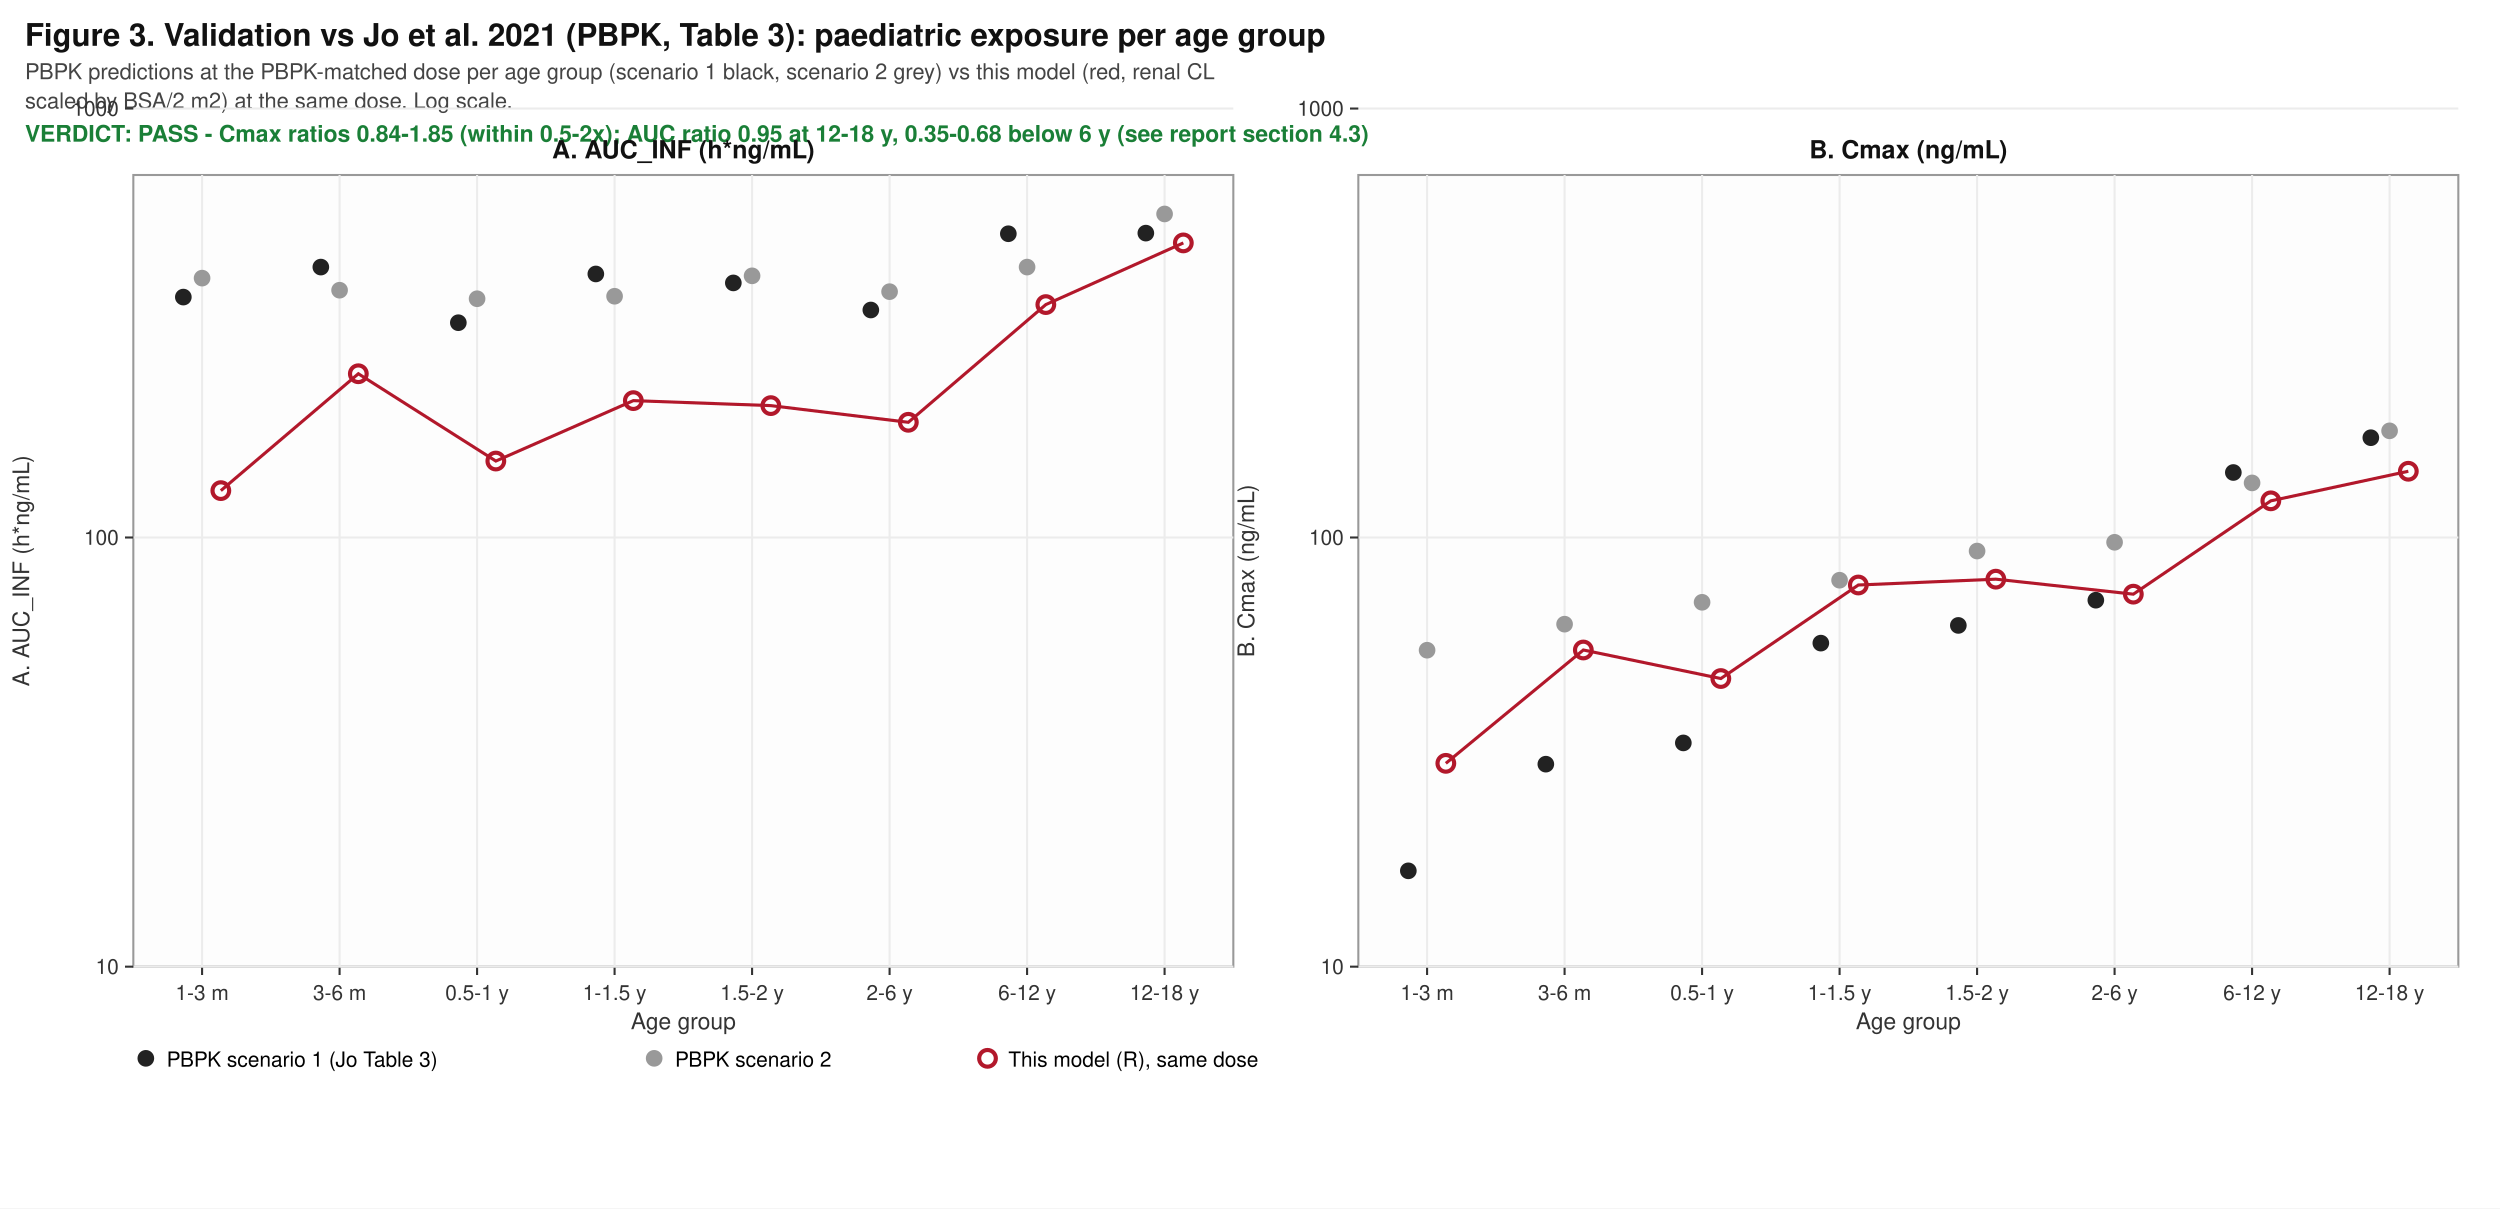
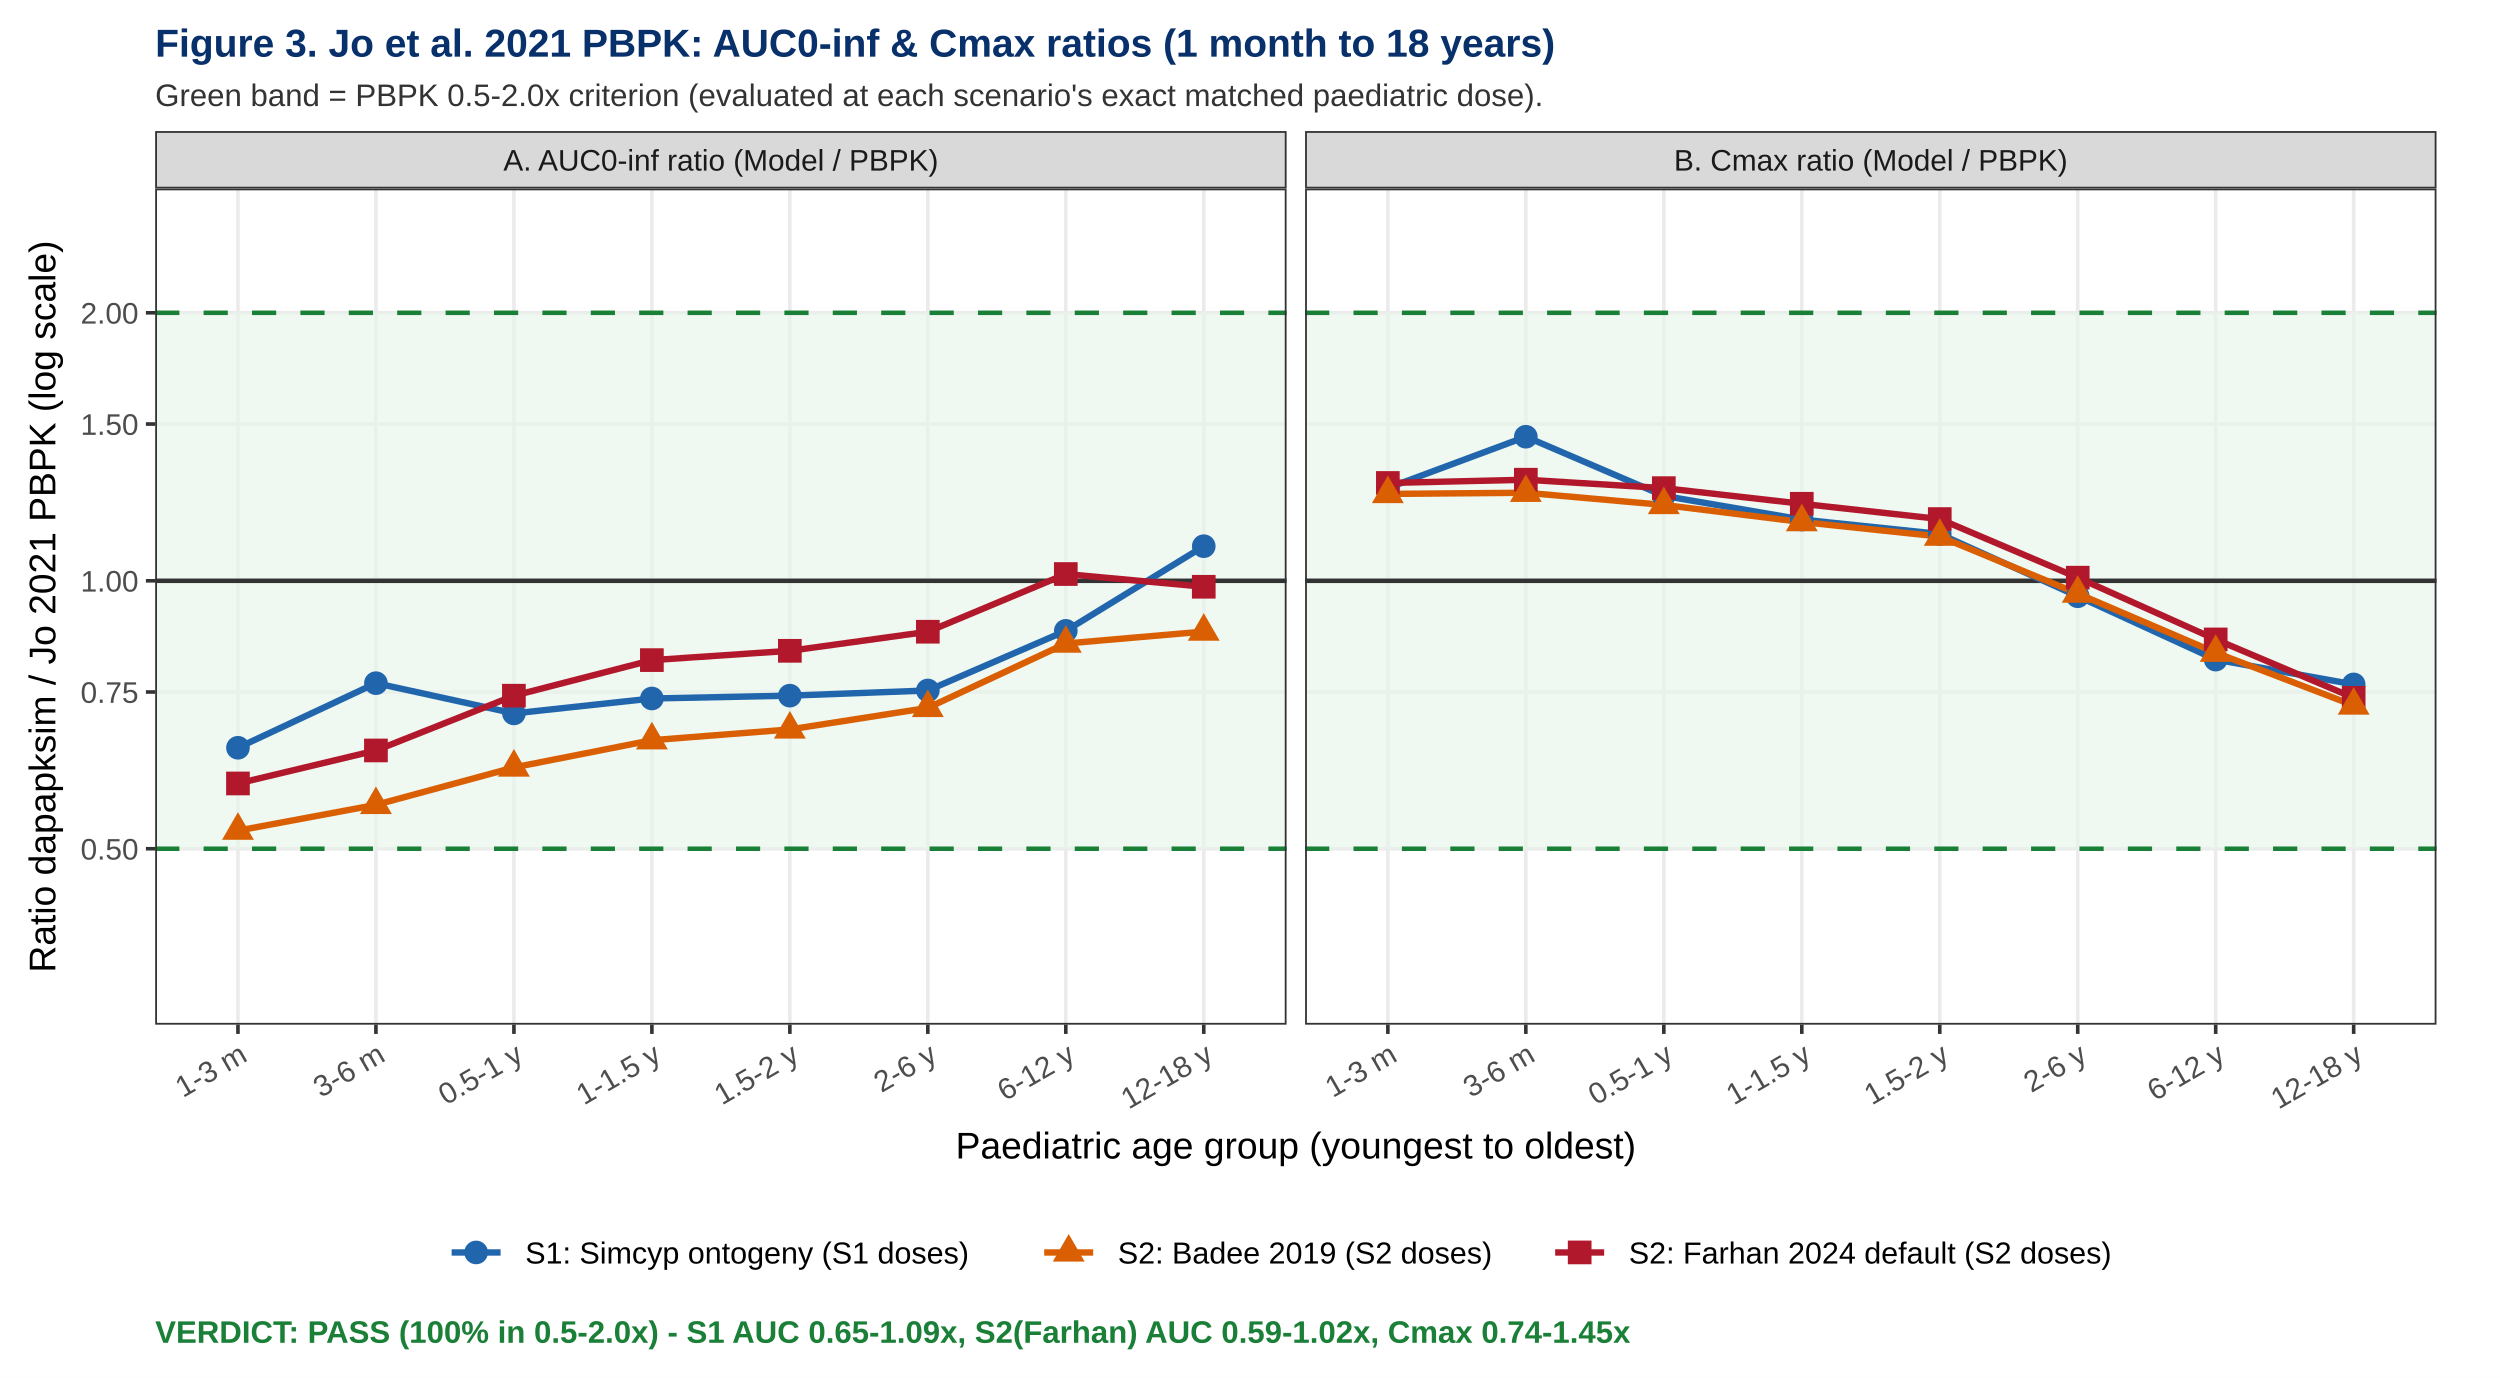
- <svg xmlns="http://www.w3.org/2000/svg" width="1200" height="580" viewBox="0 0 1200 580" font-family="Helvetica, Arial, sans-serif">
-   <rect width="1200" height="580" fill="white" />
-   <rect width="1200" height="1" fill="none" />
-   <text x="12" y="22" font-size="15" font-weight="bold" fill="#111">Figure 3. Validation vs Jo et al. 2021 (PBPK, Table 3): paediatric exposure per age group</text>
-   <text x="12" y="38" font-size="10.5" fill="#444">PBPK predictions at the PBPK-matched dose per age group (scenario 1 black, scenario 2 grey) vs this model (red, renal CL</text>
-   <text x="12" y="52" font-size="10.5" fill="#444">scaled by BSA/2 m2) at the same dose. Log scale.</text>
-   <text x="12" y="68" font-size="11" font-weight="bold" fill="#1a7f37">VERDICT: PASS - Cmax ratios 0.84-1.85 (within 0.5-2x); AUC ratio 0.95 at 12-18 y, 0.35-0.68 below 6 y (see report section 4.3)</text>
-   <rect x="64" y="84" width="528" height="380" fill="#fdfdfd" stroke="#999" />
-   <line x1="97.0" y1="84" x2="97.0" y2="464" stroke="#ececec" />
-   <line x1="97.0" y1="464" x2="97.0" y2="468" stroke="#333" />
-   <text x="97.0" y="480" font-size="10" text-anchor="middle" fill="#333">1-3 m</text>
-   <line x1="163.0" y1="84" x2="163.0" y2="464" stroke="#ececec" />
-   <line x1="163.0" y1="464" x2="163.0" y2="468" stroke="#333" />
-   <text x="163.0" y="480" font-size="10" text-anchor="middle" fill="#333">3-6 m</text>
-   <line x1="229.0" y1="84" x2="229.0" y2="464" stroke="#ececec" />
-   <line x1="229.0" y1="464" x2="229.0" y2="468" stroke="#333" />
-   <text x="229.0" y="480" font-size="10" text-anchor="middle" fill="#333">0.5-1 y</text>
-   <line x1="295.0" y1="84" x2="295.0" y2="464" stroke="#ececec" />
-   <line x1="295.0" y1="464" x2="295.0" y2="468" stroke="#333" />
-   <text x="295.0" y="480" font-size="10" text-anchor="middle" fill="#333">1-1.5 y</text>
-   <line x1="361.0" y1="84" x2="361.0" y2="464" stroke="#ececec" />
-   <line x1="361.0" y1="464" x2="361.0" y2="468" stroke="#333" />
-   <text x="361.0" y="480" font-size="10" text-anchor="middle" fill="#333">1.5-2 y</text>
-   <line x1="427.0" y1="84" x2="427.0" y2="464" stroke="#ececec" />
-   <line x1="427.0" y1="464" x2="427.0" y2="468" stroke="#333" />
-   <text x="427.0" y="480" font-size="10" text-anchor="middle" fill="#333">2-6 y</text>
-   <line x1="493.0" y1="84" x2="493.0" y2="464" stroke="#ececec" />
-   <line x1="493.0" y1="464" x2="493.0" y2="468" stroke="#333" />
-   <text x="493.0" y="480" font-size="10" text-anchor="middle" fill="#333">6-12 y</text>
-   <line x1="559.0" y1="84" x2="559.0" y2="464" stroke="#ececec" />
-   <line x1="559.0" y1="464" x2="559.0" y2="468" stroke="#333" />
-   <text x="559.0" y="480" font-size="10" text-anchor="middle" fill="#333">12-18 y</text>
-   <line x1="64" y1="464.0" x2="592" y2="464.0" stroke="#ececec" />
-   <line x1="60" y1="464.0" x2="64" y2="464.0" stroke="#333" />
-   <text x="57" y="467.5" font-size="10" text-anchor="end" fill="#333">10</text>
-   <line x1="64" y1="258.0" x2="592" y2="258.0" stroke="#ececec" />
-   <line x1="60" y1="258.0" x2="64" y2="258.0" stroke="#333" />
-   <text x="57" y="261.5" font-size="10" text-anchor="end" fill="#333">100</text>
-   <line x1="64" y1="52.1" x2="592" y2="52.1" stroke="#ececec" />
-   <line x1="60" y1="52.1" x2="64" y2="52.1" stroke="#333" />
-   <text x="57" y="55.6" font-size="10" text-anchor="end" fill="#333">1000</text>
-   <text x="328.0" y="76" font-size="12" font-weight="bold" text-anchor="middle" fill="#111">A. AUC_INF (h*ng/mL)</text>
-   <text x="328.0" y="494" font-size="11" text-anchor="middle" fill="#333">Age group</text>
-   <text x="14" y="274.0" font-size="11" text-anchor="middle" fill="#333" transform="rotate(-90 14 274.0)">A. AUC_INF (h*ng/mL)</text>
-   <circle cx="88.0" cy="142.6" r="4" fill="#222" />
-   <circle cx="97.0" cy="133.5" r="4" fill="#999" />
-   <circle cx="106.0" cy="235.5" r="4" fill="none" stroke="#b2182b" stroke-width="2" />
-   <circle cx="154.0" cy="128.2" r="4" fill="#222" />
-   <circle cx="163.0" cy="139.3" r="4" fill="#999" />
-   <circle cx="172.0" cy="179.4" r="4" fill="none" stroke="#b2182b" stroke-width="2" />
-   <circle cx="220.0" cy="154.9" r="4" fill="#222" />
-   <circle cx="229.0" cy="143.4" r="4" fill="#999" />
-   <circle cx="238.0" cy="221.3" r="4" fill="none" stroke="#b2182b" stroke-width="2" />
-   <circle cx="286.0" cy="131.5" r="4" fill="#222" />
-   <circle cx="295.0" cy="142.2" r="4" fill="#999" />
-   <circle cx="304.0" cy="192.3" r="4" fill="none" stroke="#b2182b" stroke-width="2" />
-   <circle cx="352.0" cy="135.8" r="4" fill="#222" />
-   <circle cx="361.0" cy="132.4" r="4" fill="#999" />
-   <circle cx="370.0" cy="194.7" r="4" fill="none" stroke="#b2182b" stroke-width="2" />
-   <circle cx="418.0" cy="148.8" r="4" fill="#222" />
-   <circle cx="427.0" cy="140.0" r="4" fill="#999" />
-   <circle cx="436.0" cy="202.7" r="4" fill="none" stroke="#b2182b" stroke-width="2" />
-   <circle cx="484.0" cy="112.2" r="4" fill="#222" />
-   <circle cx="493.0" cy="128.2" r="4" fill="#999" />
-   <circle cx="502.0" cy="146.2" r="4" fill="none" stroke="#b2182b" stroke-width="2" />
-   <circle cx="550.0" cy="111.9" r="4" fill="#222" />
-   <circle cx="559.0" cy="102.7" r="4" fill="#999" />
-   <circle cx="568.0" cy="116.6" r="4" fill="none" stroke="#b2182b" stroke-width="2" />
-   <polyline fill="none" stroke="#b2182b" stroke-width="1.5" points="106.0,235.5 172.0,179.4 238.0,221.3 304.0,192.3 370.0,194.7 436.0,202.7 502.0,146.2 568.0,116.6" />
-   <rect x="652" y="84" width="528" height="380" fill="#fdfdfd" stroke="#999" />
-   <line x1="685.0" y1="84" x2="685.0" y2="464" stroke="#ececec" />
-   <line x1="685.0" y1="464" x2="685.0" y2="468" stroke="#333" />
-   <text x="685.0" y="480" font-size="10" text-anchor="middle" fill="#333">1-3 m</text>
-   <line x1="751.0" y1="84" x2="751.0" y2="464" stroke="#ececec" />
-   <line x1="751.0" y1="464" x2="751.0" y2="468" stroke="#333" />
-   <text x="751.0" y="480" font-size="10" text-anchor="middle" fill="#333">3-6 m</text>
-   <line x1="817.0" y1="84" x2="817.0" y2="464" stroke="#ececec" />
-   <line x1="817.0" y1="464" x2="817.0" y2="468" stroke="#333" />
-   <text x="817.0" y="480" font-size="10" text-anchor="middle" fill="#333">0.5-1 y</text>
-   <line x1="883.0" y1="84" x2="883.0" y2="464" stroke="#ececec" />
-   <line x1="883.0" y1="464" x2="883.0" y2="468" stroke="#333" />
-   <text x="883.0" y="480" font-size="10" text-anchor="middle" fill="#333">1-1.5 y</text>
-   <line x1="949.0" y1="84" x2="949.0" y2="464" stroke="#ececec" />
-   <line x1="949.0" y1="464" x2="949.0" y2="468" stroke="#333" />
-   <text x="949.0" y="480" font-size="10" text-anchor="middle" fill="#333">1.5-2 y</text>
-   <line x1="1015.0" y1="84" x2="1015.0" y2="464" stroke="#ececec" />
-   <line x1="1015.0" y1="464" x2="1015.0" y2="468" stroke="#333" />
-   <text x="1015.0" y="480" font-size="10" text-anchor="middle" fill="#333">2-6 y</text>
-   <line x1="1081.0" y1="84" x2="1081.0" y2="464" stroke="#ececec" />
-   <line x1="1081.0" y1="464" x2="1081.0" y2="468" stroke="#333" />
-   <text x="1081.0" y="480" font-size="10" text-anchor="middle" fill="#333">6-12 y</text>
-   <line x1="1147.0" y1="84" x2="1147.0" y2="464" stroke="#ececec" />
-   <line x1="1147.0" y1="464" x2="1147.0" y2="468" stroke="#333" />
-   <text x="1147.0" y="480" font-size="10" text-anchor="middle" fill="#333">12-18 y</text>
-   <line x1="652" y1="464.0" x2="1180" y2="464.0" stroke="#ececec" />
-   <line x1="648" y1="464.0" x2="652" y2="464.0" stroke="#333" />
-   <text x="645" y="467.5" font-size="10" text-anchor="end" fill="#333">10</text>
-   <line x1="652" y1="258.0" x2="1180" y2="258.0" stroke="#ececec" />
-   <line x1="648" y1="258.0" x2="652" y2="258.0" stroke="#333" />
-   <text x="645" y="261.5" font-size="10" text-anchor="end" fill="#333">100</text>
-   <line x1="652" y1="52.1" x2="1180" y2="52.1" stroke="#ececec" />
-   <line x1="648" y1="52.1" x2="652" y2="52.1" stroke="#333" />
-   <text x="645" y="55.6" font-size="10" text-anchor="end" fill="#333">1000</text>
-   <text x="916.0" y="76" font-size="12" font-weight="bold" text-anchor="middle" fill="#111">B. Cmax (ng/mL)</text>
-   <text x="916.0" y="494" font-size="11" text-anchor="middle" fill="#333">Age group</text>
-   <text x="602" y="274.0" font-size="11" text-anchor="middle" fill="#333" transform="rotate(-90 602 274.0)">B. Cmax (ng/mL)</text>
-   <circle cx="676.0" cy="418.0" r="4" fill="#222" />
-   <circle cx="685.0" cy="312.1" r="4" fill="#999" />
-   <circle cx="694.0" cy="366.4" r="4" fill="none" stroke="#b2182b" stroke-width="2" />
-   <circle cx="742.0" cy="366.8" r="4" fill="#222" />
-   <circle cx="751.0" cy="299.6" r="4" fill="#999" />
-   <circle cx="760.0" cy="312.0" r="4" fill="none" stroke="#b2182b" stroke-width="2" />
-   <circle cx="808.0" cy="356.6" r="4" fill="#222" />
-   <circle cx="817.0" cy="289.1" r="4" fill="#999" />
-   <circle cx="826.0" cy="325.7" r="4" fill="none" stroke="#b2182b" stroke-width="2" />
-   <circle cx="874.0" cy="308.7" r="4" fill="#222" />
-   <circle cx="883.0" cy="278.5" r="4" fill="#999" />
-   <circle cx="892.0" cy="280.8" r="4" fill="none" stroke="#b2182b" stroke-width="2" />
-   <circle cx="940.0" cy="300.2" r="4" fill="#222" />
-   <circle cx="949.0" cy="264.5" r="4" fill="#999" />
-   <circle cx="958.0" cy="278.0" r="4" fill="none" stroke="#b2182b" stroke-width="2" />
-   <circle cx="1006.0" cy="288.1" r="4" fill="#222" />
-   <circle cx="1015.0" cy="260.3" r="4" fill="#999" />
-   <circle cx="1024.0" cy="285.2" r="4" fill="none" stroke="#b2182b" stroke-width="2" />
-   <circle cx="1072.0" cy="226.8" r="4" fill="#222" />
-   <circle cx="1081.0" cy="231.8" r="4" fill="#999" />
-   <circle cx="1090.0" cy="240.4" r="4" fill="none" stroke="#b2182b" stroke-width="2" />
-   <circle cx="1138.0" cy="210.1" r="4" fill="#222" />
-   <circle cx="1147.0" cy="206.8" r="4" fill="#999" />
-   <circle cx="1156.0" cy="226.2" r="4" fill="none" stroke="#b2182b" stroke-width="2" />
-   <polyline fill="none" stroke="#b2182b" stroke-width="1.5" points="694.0,366.4 760.0,312.0 826.0,325.7 892.0,280.8 958.0,278.0 1024.0,285.2 1090.0,240.4 1156.0,226.2" />
-   <circle cx="70" cy="508" r="4" fill="#222" />
-   <text x="80" y="512" font-size="10">PBPK scenario 1 (Jo Table 3)</text>
-   <circle cx="314" cy="508" r="4" fill="#999" />
-   <text x="324" y="512" font-size="10">PBPK scenario 2</text>
-   <circle cx="474" cy="508" r="4" fill="none" stroke="#b2182b" stroke-width="2" />
-   <text x="484" y="512" font-size="10">This model (R), same dose</text>
+ <svg xmlns="http://www.w3.org/2000/svg" class="svglite" width="705.60pt" height="388.80pt" viewBox="0 0 705.60 388.80">
+   <defs>
+     <style type="text/css">
+     .svglite line, .svglite polyline, .svglite polygon, .svglite path, .svglite rect, .svglite circle {
+       fill: none;
+       stroke: #000000;
+       stroke-linecap: round;
+       stroke-linejoin: round;
+       stroke-miterlimit: 10.00;
+     }
+     .svglite text {
+       white-space: pre;
+     }
+   </style>
+   </defs>
+   <rect width="100%" height="100%" style="stroke: none; fill: #FFFFFF;" />
+   <defs>
+     <clipPath id="fig3_cpMC4wMHw3MDUuNjB8MC4wMHwzODguODA=">
+       <rect x="0.00" y="0.00" width="705.60" height="388.80" />
+     </clipPath>
+   </defs>
+   <g clip-path="url(#fig3_cpMC4wMHw3MDUuNjB8MC4wMHwzODguODA=)">
+     <rect x="0" y="0.00" width="705.60" height="388.80" style="stroke-width: 1.02; stroke: #FFFFFF; fill: #FFFFFF;" />
+   </g>
+   <defs>
+     <clipPath id="fig3_cpNDMuODB8MzYzLjEyfDUzLjIxfDI4OS4yMA==">
+       <rect x="43.80" y="53.21" width="319.32" height="235.99" />
+     </clipPath>
+   </defs>
+   <g clip-path="url(#fig3_cpNDMuODB8MzYzLjEyfDUzLjIxfDI4OS4yMA==)">
+     <rect x="43.80" y="53.21" width="319.32" height="235.99" style="stroke-width: 1.02; stroke: none; fill: #FFFFFF;" />
+     <polyline points="43.80,239.55 363.12,239.55 " style="stroke-width: 1.02; stroke: #EBEBEB; stroke-linecap: butt;" />
+     <polyline points="43.80,195.31 363.12,195.31 " style="stroke-width: 1.02; stroke: #EBEBEB; stroke-linecap: butt;" />
+     <polyline points="43.80,163.92 363.12,163.92 " style="stroke-width: 1.02; stroke: #EBEBEB; stroke-linecap: butt;" />
+     <polyline points="43.80,119.68 363.12,119.68 " style="stroke-width: 1.02; stroke: #EBEBEB; stroke-linecap: butt;" />
+     <polyline points="43.80,88.28 363.12,88.28 " style="stroke-width: 1.02; stroke: #EBEBEB; stroke-linecap: butt;" />
+     <polyline points="67.16,289.20 67.16,53.21 " style="stroke-width: 1.02; stroke: #EBEBEB; stroke-linecap: butt;" />
+     <polyline points="106.10,289.20 106.10,53.21 " style="stroke-width: 1.02; stroke: #EBEBEB; stroke-linecap: butt;" />
+     <polyline points="145.05,289.20 145.05,53.21 " style="stroke-width: 1.02; stroke: #EBEBEB; stroke-linecap: butt;" />
+     <polyline points="183.99,289.20 183.99,53.21 " style="stroke-width: 1.02; stroke: #EBEBEB; stroke-linecap: butt;" />
+     <polyline points="222.93,289.20 222.93,53.21 " style="stroke-width: 1.02; stroke: #EBEBEB; stroke-linecap: butt;" />
+     <polyline points="261.87,289.20 261.87,53.21 " style="stroke-width: 1.02; stroke: #EBEBEB; stroke-linecap: butt;" />
+     <polyline points="300.81,289.20 300.81,53.21 " style="stroke-width: 1.02; stroke: #EBEBEB; stroke-linecap: butt;" />
+     <polyline points="339.75,289.20 339.75,53.21 " style="stroke-width: 1.02; stroke: #EBEBEB; stroke-linecap: butt;" />
+     <rect x="43.80" y="88.28" width="319.32" height="151.27" style="stroke-width: 1.07; stroke: none; stroke-linecap: butt; stroke-linejoin: miter; fill: #E6F4EA; fill-opacity: 0.65;" />
+     <line x1="43.80" y1="163.92" x2="363.12" y2="163.92" style="stroke-width: 1.28; stroke: #333333; stroke-linecap: butt;" />
+     <line x1="43.80" y1="239.55" x2="363.12" y2="239.55" style="stroke-width: 1.28; stroke: #1A7F37; stroke-dasharray: 6.83,6.83; stroke-linecap: butt;" />
+     <line x1="43.80" y1="88.28" x2="363.12" y2="88.28" style="stroke-width: 1.28; stroke: #1A7F37; stroke-dasharray: 6.83,6.83; stroke-linecap: butt;" />
+     <polyline points="67.16,211.05 106.10,192.82 145.05,201.35 183.99,197.14 222.93,196.34 261.87,194.88 300.81,178.05 339.75,154.16 " style="stroke-width: 1.81; stroke: #2166AC; stroke-linecap: butt;" />
+     <polyline points="67.16,234.43 106.10,227.16 145.05,216.60 183.99,208.91 222.93,205.87 261.87,199.79 300.81,181.62 339.75,178.25 " style="stroke-width: 1.81; stroke: #D95F02; stroke-linecap: butt;" />
+     <polyline points="67.16,221.12 106.10,211.81 145.05,196.35 183.99,186.31 222.93,183.68 261.87,178.30 300.81,162.02 339.75,165.61 " style="stroke-width: 1.81; stroke: #B2182B; stroke-linecap: butt;" />
+     <circle cx="339.75" cy="154.16" r="3.34" style="stroke-width: 0.71; stroke: none; fill: #2166AC;" />
+     <circle cx="300.81" cy="178.05" r="3.34" style="stroke-width: 0.71; stroke: none; fill: #2166AC;" />
+     <circle cx="261.87" cy="194.88" r="3.34" style="stroke-width: 0.71; stroke: none; fill: #2166AC;" />
+     <circle cx="222.93" cy="196.34" r="3.34" style="stroke-width: 0.71; stroke: none; fill: #2166AC;" />
+     <circle cx="183.99" cy="197.14" r="3.34" style="stroke-width: 0.71; stroke: none; fill: #2166AC;" />
+     <circle cx="145.05" cy="201.35" r="3.34" style="stroke-width: 0.71; stroke: none; fill: #2166AC;" />
+     <circle cx="106.10" cy="192.82" r="3.34" style="stroke-width: 0.71; stroke: none; fill: #2166AC;" />
+     <circle cx="67.16" cy="211.05" r="3.34" style="stroke-width: 0.71; stroke: none; fill: #2166AC;" />
+     <polygon points="336.41,168.95 343.09,168.95 343.09,162.27 336.41,162.27 " style="stroke-width: 0.71; stroke: none; fill: #B2182B;" />
+     <polygon points="297.47,165.36 304.15,165.36 304.15,158.67 297.47,158.67 " style="stroke-width: 0.71; stroke: none; fill: #B2182B;" />
+     <polygon points="258.53,181.64 265.21,181.64 265.21,174.96 258.53,174.96 " style="stroke-width: 0.71; stroke: none; fill: #B2182B;" />
+     <polygon points="219.59,187.03 226.27,187.03 226.27,180.34 219.59,180.34 " style="stroke-width: 0.71; stroke: none; fill: #B2182B;" />
+     <polygon points="180.64,189.65 187.33,189.65 187.33,182.97 180.64,182.97 " style="stroke-width: 0.71; stroke: none; fill: #B2182B;" />
+     <polygon points="141.70,199.69 148.39,199.69 148.39,193.01 141.70,193.01 " style="stroke-width: 0.71; stroke: none; fill: #B2182B;" />
+     <polygon points="102.76,215.15 109.45,215.15 109.45,208.47 102.76,208.47 " style="stroke-width: 0.71; stroke: none; fill: #B2182B;" />
+     <polygon points="63.82,224.47 70.50,224.47 70.50,217.78 63.82,217.78 " style="stroke-width: 0.71; stroke: none; fill: #B2182B;" />
+     <polygon points="339.75,173.05 344.25,180.85 335.25,180.85 " style="stroke-width: 0.71; stroke: none; fill: #D95F02;" />
+     <polygon points="300.81,176.42 305.31,184.22 296.31,184.22 " style="stroke-width: 0.71; stroke: none; fill: #D95F02;" />
+     <polygon points="261.87,194.59 266.37,202.38 257.37,202.38 " style="stroke-width: 0.71; stroke: none; fill: #D95F02;" />
+     <polygon points="222.93,200.67 227.43,208.47 218.43,208.47 " style="stroke-width: 0.71; stroke: none; fill: #D95F02;" />
+     <polygon points="183.99,203.71 188.49,211.51 179.49,211.51 " style="stroke-width: 0.71; stroke: none; fill: #D95F02;" />
+     <polygon points="145.05,211.40 149.55,219.20 140.54,219.20 " style="stroke-width: 0.71; stroke: none; fill: #D95F02;" />
+     <polygon points="106.10,221.97 110.60,229.76 101.60,229.76 " style="stroke-width: 0.71; stroke: none; fill: #D95F02;" />
+     <polygon points="67.16,229.24 71.66,237.03 62.66,237.03 " style="stroke-width: 0.71; stroke: none; fill: #D95F02;" />
+     <rect x="43.80" y="53.21" width="319.32" height="235.99" style="stroke-width: 1.02; stroke: #333333;" />
+   </g>
+   <g clip-path="url(#fig3_cpMC4wMHw3MDUuNjB8MC4wMHwzODguODA=)">
+ </g>
+   <defs>
+     <clipPath id="fig3_cpMzY4LjM1fDY4Ny42N3w1My4yMXwyODkuMjA=">
+       <rect x="368.35" y="53.21" width="319.32" height="235.99" />
+     </clipPath>
+   </defs>
+   <g clip-path="url(#fig3_cpMzY4LjM1fDY4Ny42N3w1My4yMXwyODkuMjA=)">
+     <rect x="368.35" y="53.21" width="319.32" height="235.99" style="stroke-width: 1.02; stroke: none; fill: #FFFFFF;" />
+     <polyline points="368.35,239.55 687.67,239.55 " style="stroke-width: 1.02; stroke: #EBEBEB; stroke-linecap: butt;" />
+     <polyline points="368.35,195.31 687.67,195.31 " style="stroke-width: 1.02; stroke: #EBEBEB; stroke-linecap: butt;" />
+     <polyline points="368.35,163.92 687.67,163.92 " style="stroke-width: 1.02; stroke: #EBEBEB; stroke-linecap: butt;" />
+     <polyline points="368.35,119.68 687.67,119.68 " style="stroke-width: 1.02; stroke: #EBEBEB; stroke-linecap: butt;" />
+     <polyline points="368.35,88.28 687.67,88.28 " style="stroke-width: 1.02; stroke: #EBEBEB; stroke-linecap: butt;" />
+     <polyline points="391.71,289.20 391.71,53.21 " style="stroke-width: 1.02; stroke: #EBEBEB; stroke-linecap: butt;" />
+     <polyline points="430.65,289.20 430.65,53.21 " style="stroke-width: 1.02; stroke: #EBEBEB; stroke-linecap: butt;" />
+     <polyline points="469.60,289.20 469.60,53.21 " style="stroke-width: 1.02; stroke: #EBEBEB; stroke-linecap: butt;" />
+     <polyline points="508.54,289.20 508.54,53.21 " style="stroke-width: 1.02; stroke: #EBEBEB; stroke-linecap: butt;" />
+     <polyline points="547.48,289.20 547.48,53.21 " style="stroke-width: 1.02; stroke: #EBEBEB; stroke-linecap: butt;" />
+     <polyline points="586.42,289.20 586.42,53.21 " style="stroke-width: 1.02; stroke: #EBEBEB; stroke-linecap: butt;" />
+     <polyline points="625.36,289.20 625.36,53.21 " style="stroke-width: 1.02; stroke: #EBEBEB; stroke-linecap: butt;" />
+     <polyline points="664.30,289.20 664.30,53.21 " style="stroke-width: 1.02; stroke: #EBEBEB; stroke-linecap: butt;" />
+     <rect x="368.35" y="88.28" width="319.32" height="151.27" style="stroke-width: 1.07; stroke: none; stroke-linecap: butt; stroke-linejoin: miter; fill: #E6F4EA; fill-opacity: 0.65;" />
+     <line x1="368.35" y1="163.92" x2="687.67" y2="163.92" style="stroke-width: 1.28; stroke: #333333; stroke-linecap: butt;" />
+     <line x1="368.35" y1="239.55" x2="687.67" y2="239.55" style="stroke-width: 1.28; stroke: #1A7F37; stroke-dasharray: 6.83,6.83; stroke-linecap: butt;" />
+     <line x1="368.35" y1="88.28" x2="687.67" y2="88.28" style="stroke-width: 1.28; stroke: #1A7F37; stroke-dasharray: 6.83,6.83; stroke-linecap: butt;" />
+     <polyline points="391.71,137.74 430.65,123.26 469.60,139.95 508.54,146.64 547.48,150.71 586.42,168.29 625.36,186.17 664.30,193.17 " style="stroke-width: 1.81; stroke: #2166AC; stroke-linecap: butt;" />
+     <polyline points="391.71,139.40 430.65,139.07 469.60,142.52 508.54,147.34 547.48,151.44 586.42,167.53 625.36,184.21 664.30,199.11 " style="stroke-width: 1.81; stroke: #D95F02; stroke-linecap: butt;" />
+     <polyline points="391.71,136.31 430.65,135.40 469.60,137.77 508.54,142.19 547.48,146.50 586.42,163.04 625.36,180.47 664.30,196.95 " style="stroke-width: 1.81; stroke: #B2182B; stroke-linecap: butt;" />
+     <circle cx="664.30" cy="193.17" r="3.34" style="stroke-width: 0.71; stroke: none; fill: #2166AC;" />
+     <circle cx="625.36" cy="186.17" r="3.34" style="stroke-width: 0.71; stroke: none; fill: #2166AC;" />
+     <circle cx="586.42" cy="168.29" r="3.34" style="stroke-width: 0.71; stroke: none; fill: #2166AC;" />
+     <circle cx="547.48" cy="150.71" r="3.34" style="stroke-width: 0.71; stroke: none; fill: #2166AC;" />
+     <circle cx="508.54" cy="146.64" r="3.34" style="stroke-width: 0.71; stroke: none; fill: #2166AC;" />
+     <circle cx="469.60" cy="139.95" r="3.34" style="stroke-width: 0.71; stroke: none; fill: #2166AC;" />
+     <circle cx="430.65" cy="123.26" r="3.34" style="stroke-width: 0.71; stroke: none; fill: #2166AC;" />
+     <circle cx="391.71" cy="137.74" r="3.34" style="stroke-width: 0.71; stroke: none; fill: #2166AC;" />
+     <polygon points="660.96,200.30 667.64,200.30 667.64,193.61 660.96,193.61 " style="stroke-width: 0.71; stroke: none; fill: #B2182B;" />
+     <polygon points="622.02,183.82 628.70,183.82 628.70,177.13 622.02,177.13 " style="stroke-width: 0.71; stroke: none; fill: #B2182B;" />
+     <polygon points="583.08,166.38 589.76,166.38 589.76,159.70 583.08,159.70 " style="stroke-width: 0.71; stroke: none; fill: #B2182B;" />
+     <polygon points="544.14,149.84 550.82,149.84 550.82,143.16 544.14,143.16 " style="stroke-width: 0.71; stroke: none; fill: #B2182B;" />
+     <polygon points="505.19,145.53 511.88,145.53 511.88,138.84 505.19,138.84 " style="stroke-width: 0.71; stroke: none; fill: #B2182B;" />
+     <polygon points="466.25,141.11 472.94,141.11 472.94,134.43 466.25,134.43 " style="stroke-width: 0.71; stroke: none; fill: #B2182B;" />
+     <polygon points="427.31,138.74 434.00,138.74 434.00,132.05 427.31,132.05 " style="stroke-width: 0.71; stroke: none; fill: #B2182B;" />
+     <polygon points="388.37,139.65 395.05,139.65 395.05,132.97 388.37,132.97 " style="stroke-width: 0.71; stroke: none; fill: #B2182B;" />
+     <polygon points="664.30,193.92 668.80,201.71 659.80,201.71 " style="stroke-width: 0.71; stroke: none; fill: #D95F02;" />
+     <polygon points="625.36,179.01 629.86,186.80 620.86,186.80 " style="stroke-width: 0.71; stroke: none; fill: #D95F02;" />
+     <polygon points="586.42,162.33 590.92,170.12 581.92,170.12 " style="stroke-width: 0.71; stroke: none; fill: #D95F02;" />
+     <polygon points="547.48,146.24 551.98,154.04 542.98,154.04 " style="stroke-width: 0.71; stroke: none; fill: #D95F02;" />
+     <polygon points="508.54,142.14 513.04,149.94 504.04,149.94 " style="stroke-width: 0.71; stroke: none; fill: #D95F02;" />
+     <polygon points="469.60,137.32 474.10,145.11 465.09,145.11 " style="stroke-width: 0.71; stroke: none; fill: #D95F02;" />
+     <polygon points="430.65,133.87 435.15,141.67 426.15,141.67 " style="stroke-width: 0.71; stroke: none; fill: #D95F02;" />
+     <polygon points="391.71,134.20 396.21,142.00 387.21,142.00 " style="stroke-width: 0.71; stroke: none; fill: #D95F02;" />
+     <rect x="368.35" y="53.21" width="319.32" height="235.99" style="stroke-width: 1.02; stroke: #333333;" />
+   </g>
+   <g clip-path="url(#fig3_cpMC4wMHw3MDUuNjB8MC4wMHwzODguODA=)">
+ </g>
+   <defs>
+     <clipPath id="fig3_cpNDMuODB8MzYzLjEyfDM2Ljk5fDUzLjIx">
+       <rect x="43.80" y="36.99" width="319.32" height="16.22" />
+     </clipPath>
+   </defs>
+   <g clip-path="url(#fig3_cpNDMuODB8MzYzLjEyfDM2Ljk5fDUzLjIx)">
+     <rect x="43.80" y="36.99" width="319.32" height="16.22" style="stroke-width: 1.02; stroke: #333333; fill: #D9D9D9;" />
+     <text x="203.46" y="48.15" text-anchor="middle" style="font-size: 8.40px;fill: #1A1A1A; font-family: &quot;Liberation Sans&quot;;" textLength="133.57px" lengthAdjust="spacingAndGlyphs">A. AUC0-inf ratio (Model / PBPK)</text>
+   </g>
+   <g clip-path="url(#fig3_cpMC4wMHw3MDUuNjB8MC4wMHwzODguODA=)">
+ </g>
+   <defs>
+     <clipPath id="fig3_cpMzY4LjM1fDY4Ny42N3wzNi45OXw1My4yMQ==">
+       <rect x="368.35" y="36.99" width="319.32" height="16.22" />
+     </clipPath>
+   </defs>
+   <g clip-path="url(#fig3_cpMzY4LjM1fDY4Ny42N3wzNi45OXw1My4yMQ==)">
+     <rect x="368.35" y="36.99" width="319.32" height="16.22" style="stroke-width: 1.02; stroke: #333333; fill: #D9D9D9;" />
+     <text x="528.01" y="48.15" text-anchor="middle" style="font-size: 8.40px;fill: #1A1A1A; font-family: &quot;Liberation Sans&quot;;" textLength="121.16px" lengthAdjust="spacingAndGlyphs">B. Cmax ratio (Model / PBPK)</text>
+   </g>
+   <g clip-path="url(#fig3_cpMC4wMHw3MDUuNjB8MC4wMHwzODguODA=)">
+     <polyline points="67.16,291.81 67.16,289.20 " style="stroke-width: 1.02; stroke: #333333; stroke-linecap: butt;" />
+     <polyline points="106.10,291.81 106.10,289.20 " style="stroke-width: 1.02; stroke: #333333; stroke-linecap: butt;" />
+     <polyline points="145.05,291.81 145.05,289.20 " style="stroke-width: 1.02; stroke: #333333; stroke-linecap: butt;" />
+     <polyline points="183.99,291.81 183.99,289.20 " style="stroke-width: 1.02; stroke: #333333; stroke-linecap: butt;" />
+     <polyline points="222.93,291.81 222.93,289.20 " style="stroke-width: 1.02; stroke: #333333; stroke-linecap: butt;" />
+     <polyline points="261.87,291.81 261.87,289.20 " style="stroke-width: 1.02; stroke: #333333; stroke-linecap: butt;" />
+     <polyline points="300.81,291.81 300.81,289.20 " style="stroke-width: 1.02; stroke: #333333; stroke-linecap: butt;" />
+     <polyline points="339.75,291.81 339.75,289.20 " style="stroke-width: 1.02; stroke: #333333; stroke-linecap: butt;" />
+     <text transform="translate(70.22,299.20) rotate(-30)" text-anchor="end" style="font-size: 8.40px;fill: #4D4D4D; font-family: &quot;Liberation Sans&quot;;" textLength="24.53px" lengthAdjust="spacingAndGlyphs">1-3 m</text>
+     <text transform="translate(109.16,299.20) rotate(-30)" text-anchor="end" style="font-size: 8.40px;fill: #4D4D4D; font-family: &quot;Liberation Sans&quot;;" textLength="24.53px" lengthAdjust="spacingAndGlyphs">3-6 m</text>
+     <text transform="translate(148.10,299.20) rotate(-30)" text-anchor="end" style="font-size: 8.40px;fill: #4D4D4D; font-family: &quot;Liberation Sans&quot;;" textLength="29.32px" lengthAdjust="spacingAndGlyphs">0.5-1 y</text>
+     <text transform="translate(187.04,299.20) rotate(-30)" text-anchor="end" style="font-size: 8.40px;fill: #4D4D4D; font-family: &quot;Liberation Sans&quot;;" textLength="29.32px" lengthAdjust="spacingAndGlyphs">1-1.5 y</text>
+     <text transform="translate(225.98,299.20) rotate(-30)" text-anchor="end" style="font-size: 8.40px;fill: #4D4D4D; font-family: &quot;Liberation Sans&quot;;" textLength="29.32px" lengthAdjust="spacingAndGlyphs">1.5-2 y</text>
+     <text transform="translate(264.93,299.20) rotate(-30)" text-anchor="end" style="font-size: 8.40px;fill: #4D4D4D; font-family: &quot;Liberation Sans&quot;;" textLength="21.32px" lengthAdjust="spacingAndGlyphs">2-6 y</text>
+     <text transform="translate(303.87,299.20) rotate(-30)" text-anchor="end" style="font-size: 8.40px;fill: #4D4D4D; font-family: &quot;Liberation Sans&quot;;" textLength="26.65px" lengthAdjust="spacingAndGlyphs">6-12 y</text>
+     <text transform="translate(342.81,299.20) rotate(-30)" text-anchor="end" style="font-size: 8.40px;fill: #4D4D4D; font-family: &quot;Liberation Sans&quot;;" textLength="31.99px" lengthAdjust="spacingAndGlyphs">12-18 y</text>
+     <polyline points="391.71,291.81 391.71,289.20 " style="stroke-width: 1.02; stroke: #333333; stroke-linecap: butt;" />
+     <polyline points="430.65,291.81 430.65,289.20 " style="stroke-width: 1.02; stroke: #333333; stroke-linecap: butt;" />
+     <polyline points="469.60,291.81 469.60,289.20 " style="stroke-width: 1.02; stroke: #333333; stroke-linecap: butt;" />
+     <polyline points="508.54,291.81 508.54,289.20 " style="stroke-width: 1.02; stroke: #333333; stroke-linecap: butt;" />
+     <polyline points="547.48,291.81 547.48,289.20 " style="stroke-width: 1.02; stroke: #333333; stroke-linecap: butt;" />
+     <polyline points="586.42,291.81 586.42,289.20 " style="stroke-width: 1.02; stroke: #333333; stroke-linecap: butt;" />
+     <polyline points="625.36,291.81 625.36,289.20 " style="stroke-width: 1.02; stroke: #333333; stroke-linecap: butt;" />
+     <polyline points="664.30,291.81 664.30,289.20 " style="stroke-width: 1.02; stroke: #333333; stroke-linecap: butt;" />
+     <text transform="translate(394.77,299.20) rotate(-30)" text-anchor="end" style="font-size: 8.40px;fill: #4D4D4D; font-family: &quot;Liberation Sans&quot;;" textLength="24.53px" lengthAdjust="spacingAndGlyphs">1-3 m</text>
+     <text transform="translate(433.71,299.20) rotate(-30)" text-anchor="end" style="font-size: 8.40px;fill: #4D4D4D; font-family: &quot;Liberation Sans&quot;;" textLength="24.53px" lengthAdjust="spacingAndGlyphs">3-6 m</text>
+     <text transform="translate(472.65,299.20) rotate(-30)" text-anchor="end" style="font-size: 8.40px;fill: #4D4D4D; font-family: &quot;Liberation Sans&quot;;" textLength="29.32px" lengthAdjust="spacingAndGlyphs">0.5-1 y</text>
+     <text transform="translate(511.59,299.20) rotate(-30)" text-anchor="end" style="font-size: 8.40px;fill: #4D4D4D; font-family: &quot;Liberation Sans&quot;;" textLength="29.32px" lengthAdjust="spacingAndGlyphs">1-1.5 y</text>
+     <text transform="translate(550.53,299.20) rotate(-30)" text-anchor="end" style="font-size: 8.40px;fill: #4D4D4D; font-family: &quot;Liberation Sans&quot;;" textLength="29.32px" lengthAdjust="spacingAndGlyphs">1.5-2 y</text>
+     <text transform="translate(589.48,299.20) rotate(-30)" text-anchor="end" style="font-size: 8.40px;fill: #4D4D4D; font-family: &quot;Liberation Sans&quot;;" textLength="21.32px" lengthAdjust="spacingAndGlyphs">2-6 y</text>
+     <text transform="translate(628.42,299.20) rotate(-30)" text-anchor="end" style="font-size: 8.40px;fill: #4D4D4D; font-family: &quot;Liberation Sans&quot;;" textLength="26.65px" lengthAdjust="spacingAndGlyphs">6-12 y</text>
+     <text transform="translate(667.36,299.20) rotate(-30)" text-anchor="end" style="font-size: 8.40px;fill: #4D4D4D; font-family: &quot;Liberation Sans&quot;;" textLength="31.99px" lengthAdjust="spacingAndGlyphs">12-18 y</text>
+     <text x="39.09" y="242.61" text-anchor="end" style="font-size: 8.40px;fill: #4D4D4D; font-family: &quot;Liberation Sans&quot;;" textLength="18.67px" lengthAdjust="spacingAndGlyphs">0.50</text>
+     <text x="39.09" y="198.37" text-anchor="end" style="font-size: 8.40px;fill: #4D4D4D; font-family: &quot;Liberation Sans&quot;;" textLength="18.67px" lengthAdjust="spacingAndGlyphs">0.75</text>
+     <text x="39.09" y="166.97" text-anchor="end" style="font-size: 8.40px;fill: #4D4D4D; font-family: &quot;Liberation Sans&quot;;" textLength="18.67px" lengthAdjust="spacingAndGlyphs">1.00</text>
+     <text x="39.09" y="122.73" text-anchor="end" style="font-size: 8.40px;fill: #4D4D4D; font-family: &quot;Liberation Sans&quot;;" textLength="18.67px" lengthAdjust="spacingAndGlyphs">1.50</text>
+     <text x="39.09" y="91.34" text-anchor="end" style="font-size: 8.40px;fill: #4D4D4D; font-family: &quot;Liberation Sans&quot;;" textLength="18.67px" lengthAdjust="spacingAndGlyphs">2.00</text>
+     <polyline points="41.18,239.55 43.80,239.55 " style="stroke-width: 1.02; stroke: #333333; stroke-linecap: butt;" />
+     <polyline points="41.18,195.31 43.80,195.31 " style="stroke-width: 1.02; stroke: #333333; stroke-linecap: butt;" />
+     <polyline points="41.18,163.92 43.80,163.92 " style="stroke-width: 1.02; stroke: #333333; stroke-linecap: butt;" />
+     <polyline points="41.18,119.68 43.80,119.68 " style="stroke-width: 1.02; stroke: #333333; stroke-linecap: butt;" />
+     <polyline points="41.18,88.28 43.80,88.28 " style="stroke-width: 1.02; stroke: #333333; stroke-linecap: butt;" />
+     <text x="365.73" y="326.97" text-anchor="middle" style="font-size: 10.50px; font-family: &quot;Liberation Sans&quot;;" textLength="217.99px" lengthAdjust="spacingAndGlyphs">Paediatric age group (youngest to oldest)</text>
+     <text transform="translate(15.62,171.20) rotate(-90)" text-anchor="middle" style="font-size: 10.50px; font-family: &quot;Liberation Sans&quot;;" textLength="225.58px" lengthAdjust="spacingAndGlyphs">Ratio dapapksim / Jo 2021 PBPK (log scale)</text>
+     <rect x="115.28" y="339.61" width="500.90" height="27.74" style="stroke-width: 1.02; stroke: none; fill: #FFFFFF;" />
+     <rect x="125.74" y="344.85" width="17.28" height="17.28" style="stroke-width: 1.02; stroke: none; fill: #FFFFFF;" />
+     <line x1="127.47" y1="353.49" x2="141.29" y2="353.49" style="stroke-width: 1.81; stroke: #2166AC; stroke-linecap: butt;" />
+     <circle cx="134.38" cy="353.49" r="3.34" style="stroke-width: 0.71; stroke: none; fill: #2166AC;" />
+     <rect x="292.99" y="344.85" width="17.28" height="17.28" style="stroke-width: 1.02; stroke: none; fill: #FFFFFF;" />
+     <line x1="294.72" y1="353.49" x2="308.54" y2="353.49" style="stroke-width: 1.81; stroke: #D95F02; stroke-linecap: butt;" />
+     <polygon points="301.63,348.29 306.13,356.08 297.13,356.08 " style="stroke-width: 0.71; stroke: none; fill: #D95F02;" />
+     <rect x="437.21" y="344.85" width="17.28" height="17.28" style="stroke-width: 1.02; stroke: none; fill: #FFFFFF;" />
+     <line x1="438.93" y1="353.49" x2="452.76" y2="353.49" style="stroke-width: 1.81; stroke: #B2182B; stroke-linecap: butt;" />
+     <polygon points="442.50,356.83 449.19,356.83 449.19,350.14 442.50,350.14 " style="stroke-width: 0.71; stroke: none; fill: #B2182B;" />
+     <text x="148.25" y="356.62" style="font-size: 8.60px; font-family: &quot;Liberation Sans&quot;;" textLength="139.51px" lengthAdjust="spacingAndGlyphs">S1: Simcyp ontogeny (S1 doses)</text>
+     <text x="315.50" y="356.62" style="font-size: 8.60px; font-family: &quot;Liberation Sans&quot;;" textLength="116.47px" lengthAdjust="spacingAndGlyphs">S2: Badee 2019 (S2 doses)</text>
+     <text x="459.72" y="356.62" style="font-size: 8.60px; font-family: &quot;Liberation Sans&quot;;" textLength="151.24px" lengthAdjust="spacingAndGlyphs">S2: Farhan 2024 default (S2 doses)</text>
+     <text x="43.80" y="29.93" style="font-size: 8.80px;fill: #333333; font-family: &quot;Liberation Sans&quot;;" textLength="443.99px" lengthAdjust="spacingAndGlyphs">Green band = PBPK 0.5-2.0x criterion (evaluated at each scenario's exact matched paediatric dose).</text>
+     <text x="43.80" y="15.99" style="font-size: 11.00px; font-weight: bold;fill: #08306B; font-family: &quot;Liberation Sans&quot;;" textLength="470.21px" lengthAdjust="spacingAndGlyphs">Figure 3. Jo et al. 2021 PBPK: AUC0-inf &amp; Cmax ratios (1 month to 18 years)</text>
+     <text x="43.80" y="379.00" style="font-size: 8.80px; font-weight: bold;fill: #1A7F37; font-family: &quot;Liberation Sans&quot;;" textLength="498.41px" lengthAdjust="spacingAndGlyphs">VERDICT: PASS (100% in 0.5-2.0x) - S1 AUC 0.65-1.09x, S2(Farhan) AUC 0.59-1.02x, Cmax 0.74-1.45x</text>
+   </g>
</svg>
